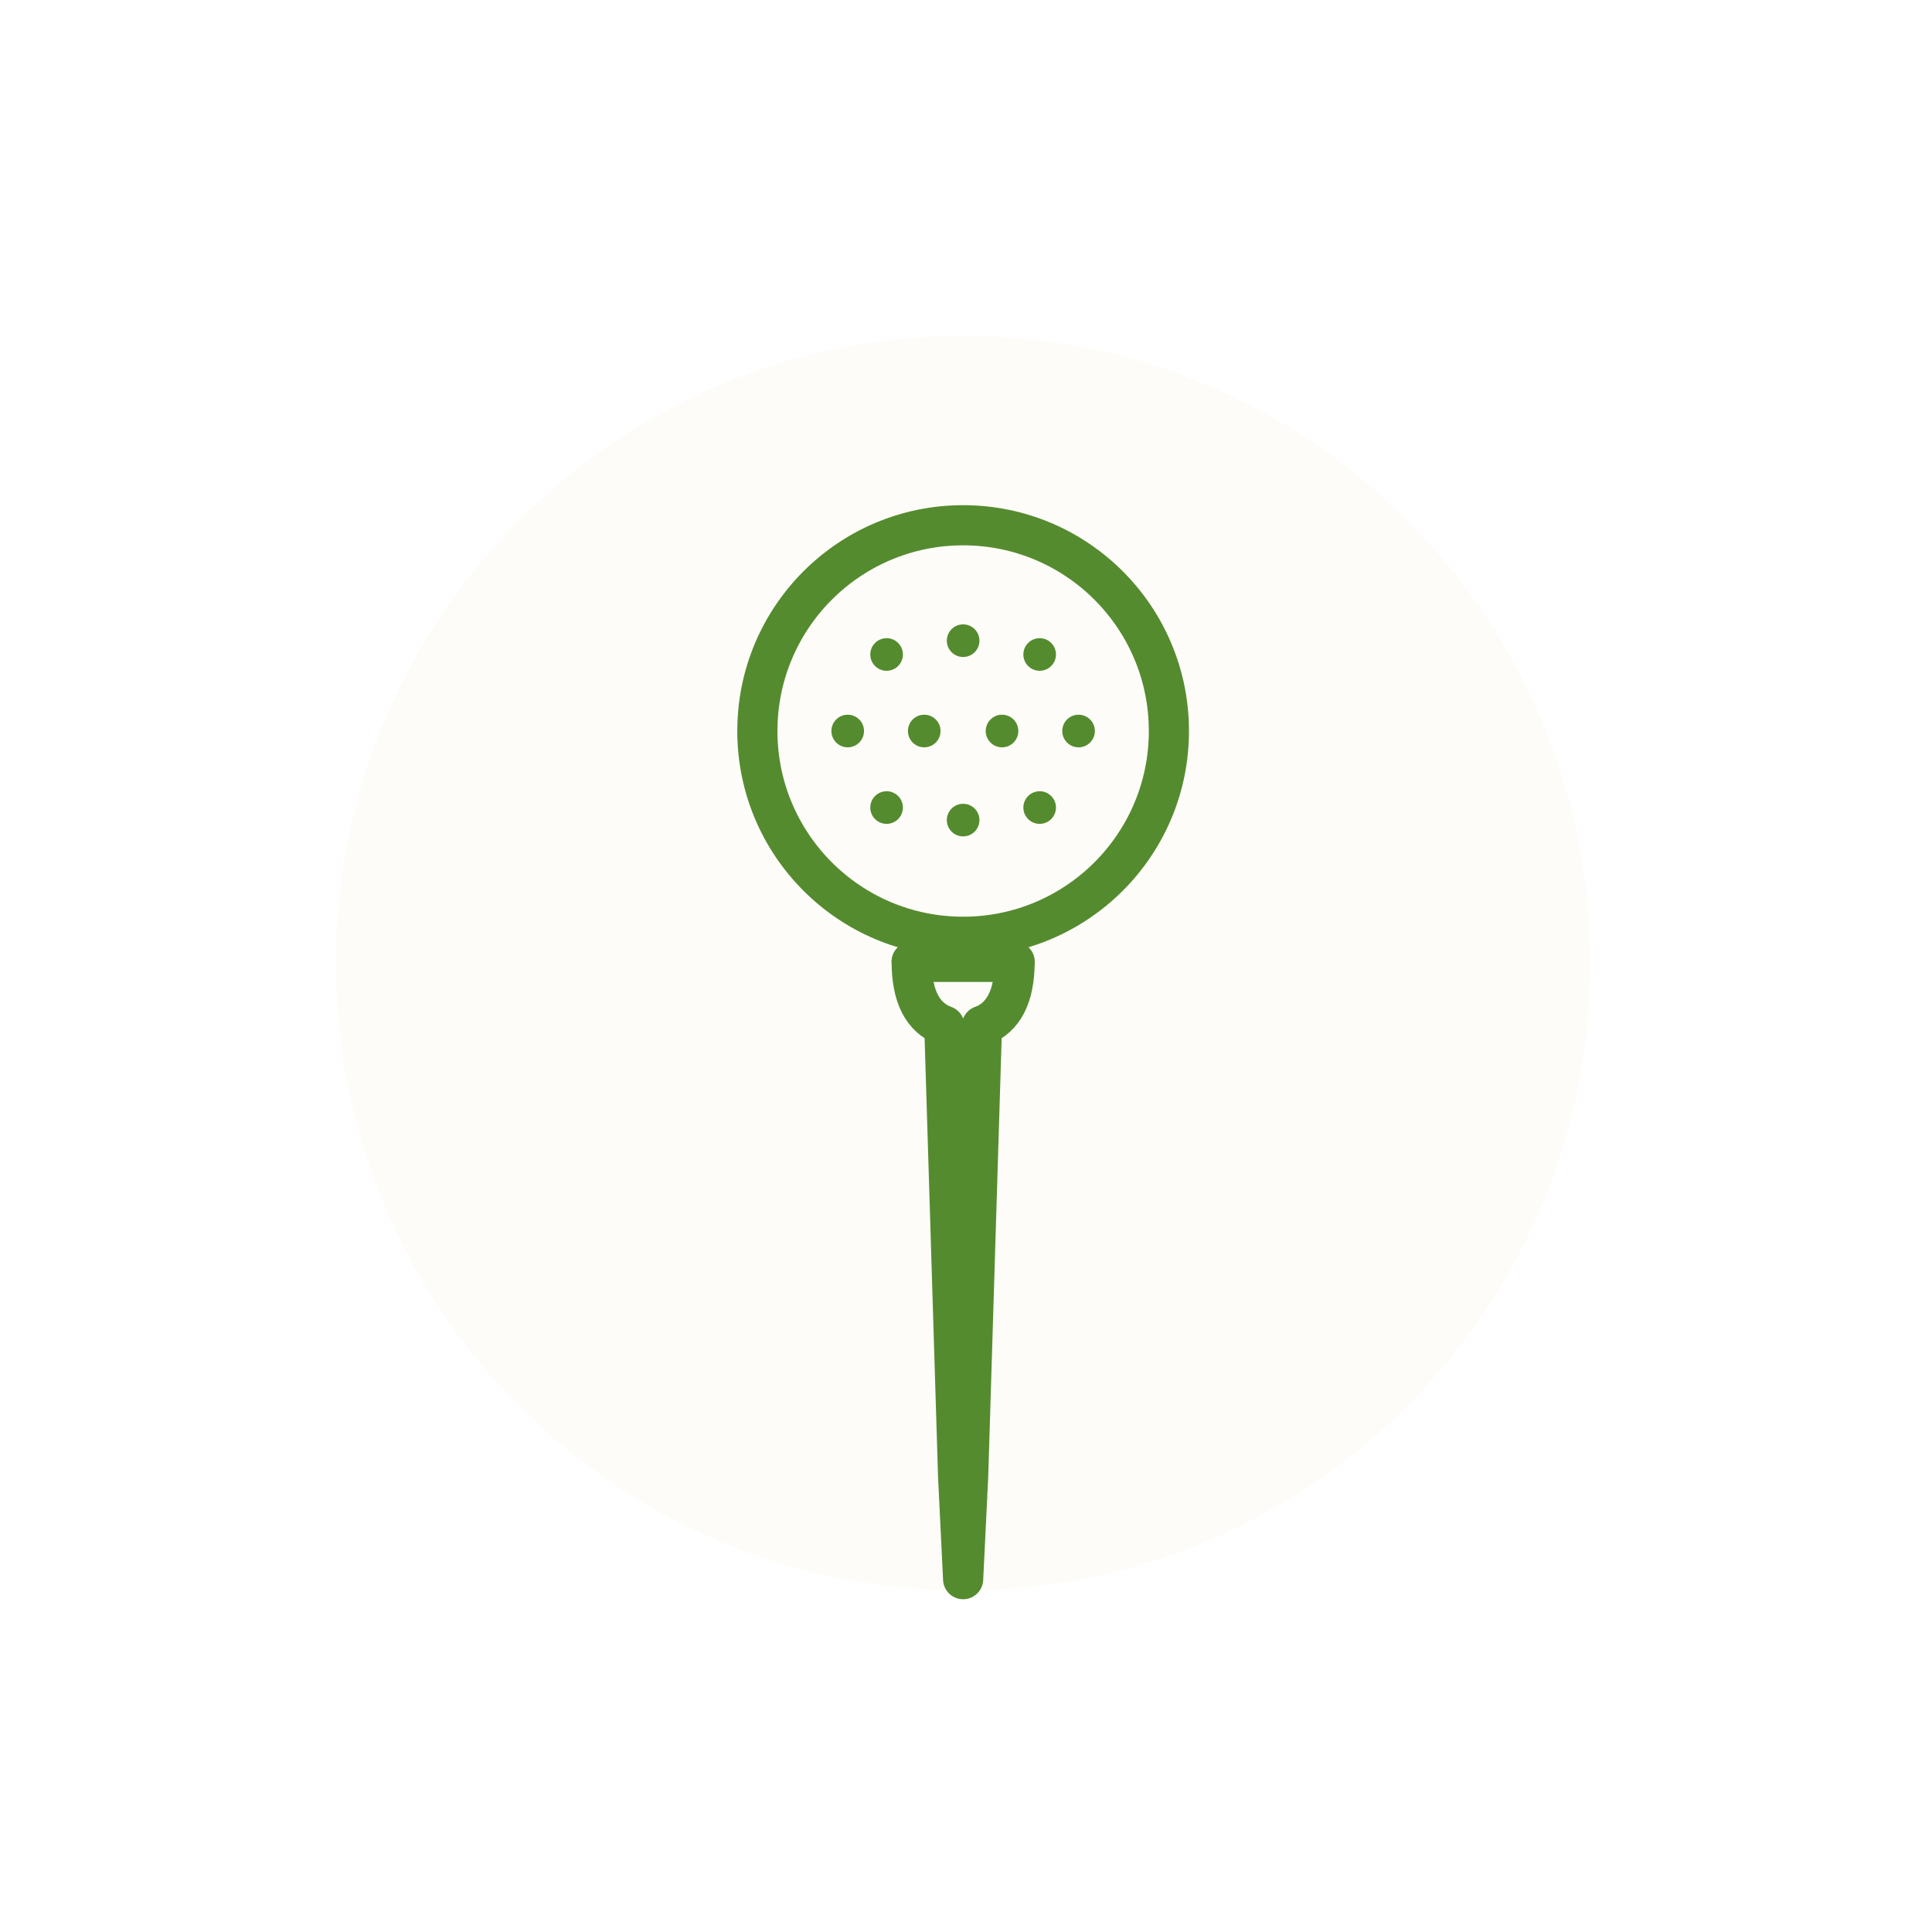
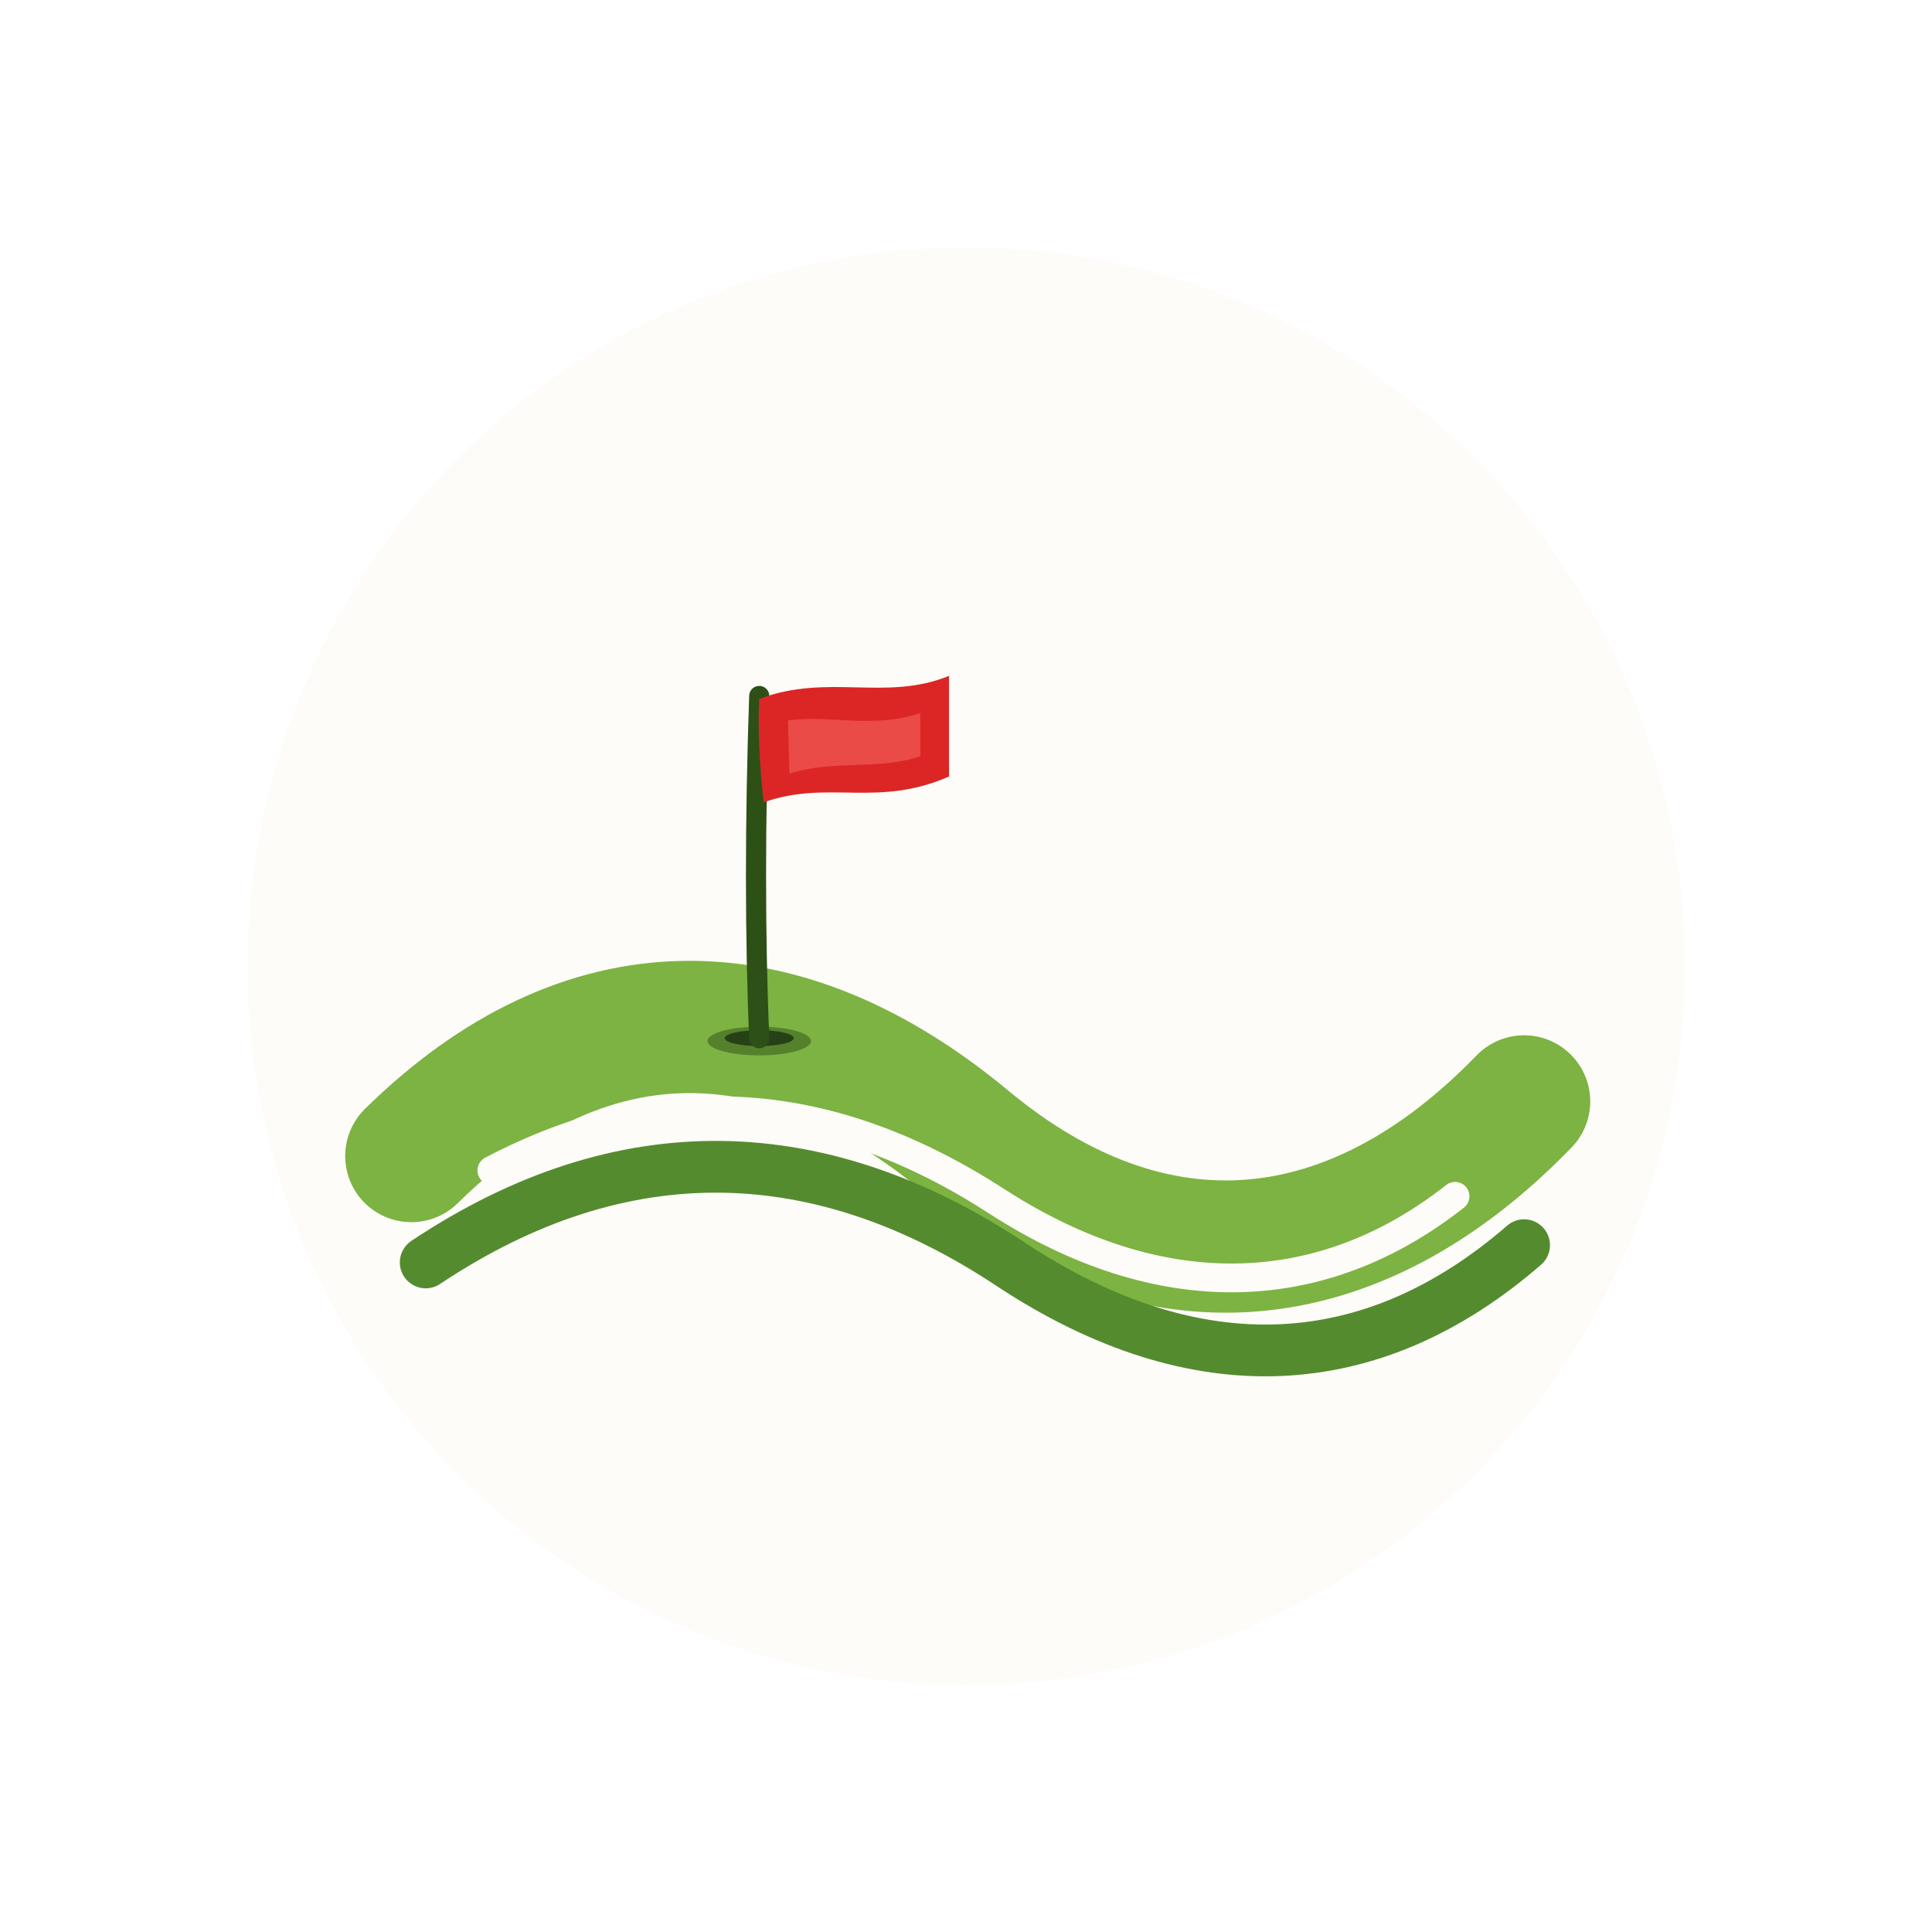
<svg xmlns="http://www.w3.org/2000/svg" viewBox="0 0 1024 1024" width="1024" height="1024">
-   <g transform="translate(170, 170) scale(0.665)">
+   <g transform="translate(122, 122) scale(0.762)">
    <circle cx="512" cy="512" r="500" fill="#fefcf8" />
-     <g transform="translate(0, 40)">
-       <circle cx="512" cy="287" r="164" fill="#fefcf8" stroke="#558b2f" stroke-width="32" />
-       <circle cx="451" cy="226" r="13" fill="#558b2f" />
-       <circle cx="512" cy="215" r="13" fill="#558b2f" />
-       <circle cx="573" cy="226" r="13" fill="#558b2f" />
-       <circle cx="420" cy="287" r="13" fill="#558b2f" />
-       <circle cx="481" cy="287" r="13" fill="#558b2f" />
-       <circle cx="543" cy="287" r="13" fill="#558b2f" />
-       <circle cx="604" cy="287" r="13" fill="#558b2f" />
-       <circle cx="451" cy="348" r="13" fill="#558b2f" />
-       <circle cx="512" cy="358" r="13" fill="#558b2f" />
-       <circle cx="573" cy="348" r="13" fill="#558b2f" />
-       <path d="M 471 471 Q 471 512 497 522" fill="none" stroke="#558b2f" stroke-width="32" stroke-linecap="round" />
-       <path d="M 527 522 Q 553 512 553 471" fill="none" stroke="#558b2f" stroke-width="32" stroke-linecap="round" />
-       <line x1="471" y1="471" x2="553" y2="471" stroke="#558b2f" stroke-width="32" stroke-linecap="round" />
-       <path d="M 497 522 L 508 881 L 512 963 L 516 881 L 527 522" fill="none" stroke="#558b2f" stroke-width="32" stroke-linecap="round" stroke-linejoin="round" />
-     </g>
+     <path d="M126 644 C246 526 382 526 512 634 C642 742 782 728 900 606" fill="none" stroke="#7cb342" stroke-width="92" stroke-linecap="round" />
+     <path d="M136 718 C274 626 412 632 544 720 C672 804 794 798 900 706" fill="none" stroke="#558b2f" stroke-width="36" stroke-linecap="round" />
+     <path d="M182 654 C304 590 420 602 534 676 C646 748 758 746 852 672" fill="none" stroke="#fefcf8" stroke-width="20" stroke-linecap="round" />
+     <ellipse cx="368" cy="564" rx="36" ry="10" fill="#2d5016" opacity=".5" />
+     <ellipse cx="368" cy="562" rx="24" ry="5.5" fill="#14280f" opacity=".72" />
+     <path d="M368 324 C365 410 365 492 368 562" fill="none" stroke="#2d5016" stroke-width="14" stroke-linecap="round" />
+     <path d="M368 326 C416 308 456 328 500 310 L500 380 C450 402 416 382 371 398 C368 370 367 346 368 326 Z" fill="#dc2626" />
+     <path d="M388 341 C418 337 446 347 480 336 L480 366 C449 376 420 368 389 378 Z" fill="#f97066" opacity=".5" />
  </g>
</svg>
